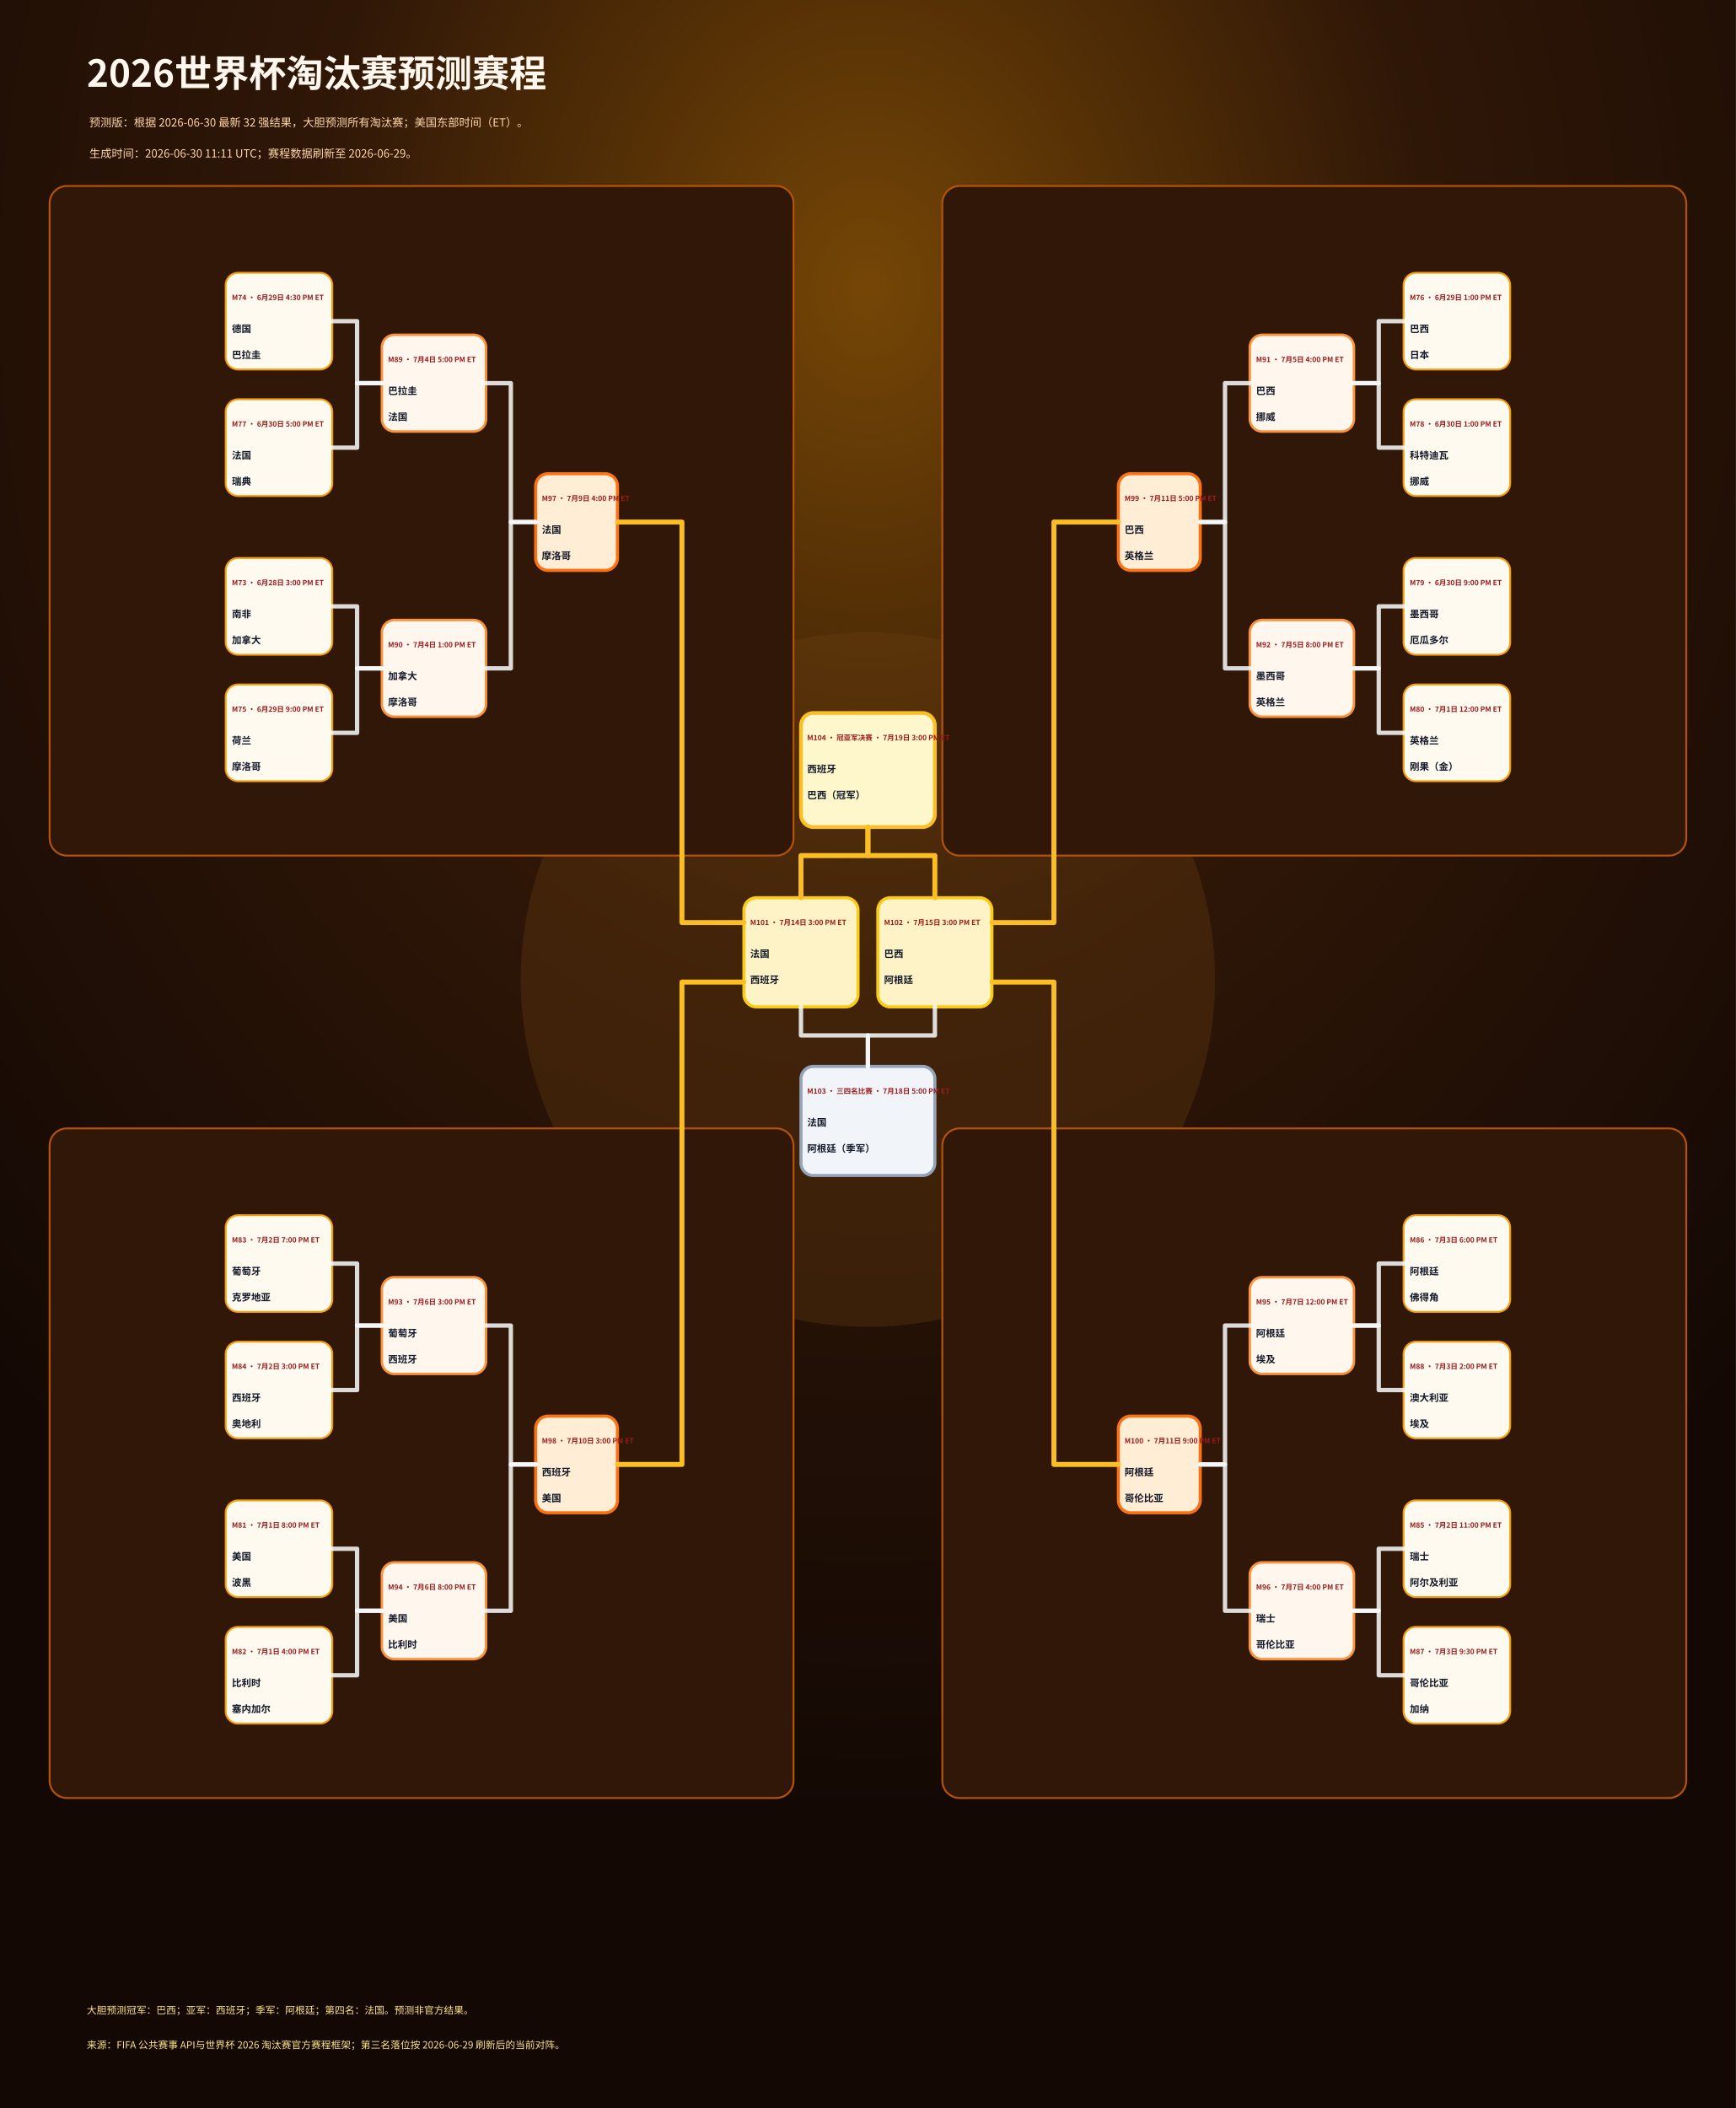
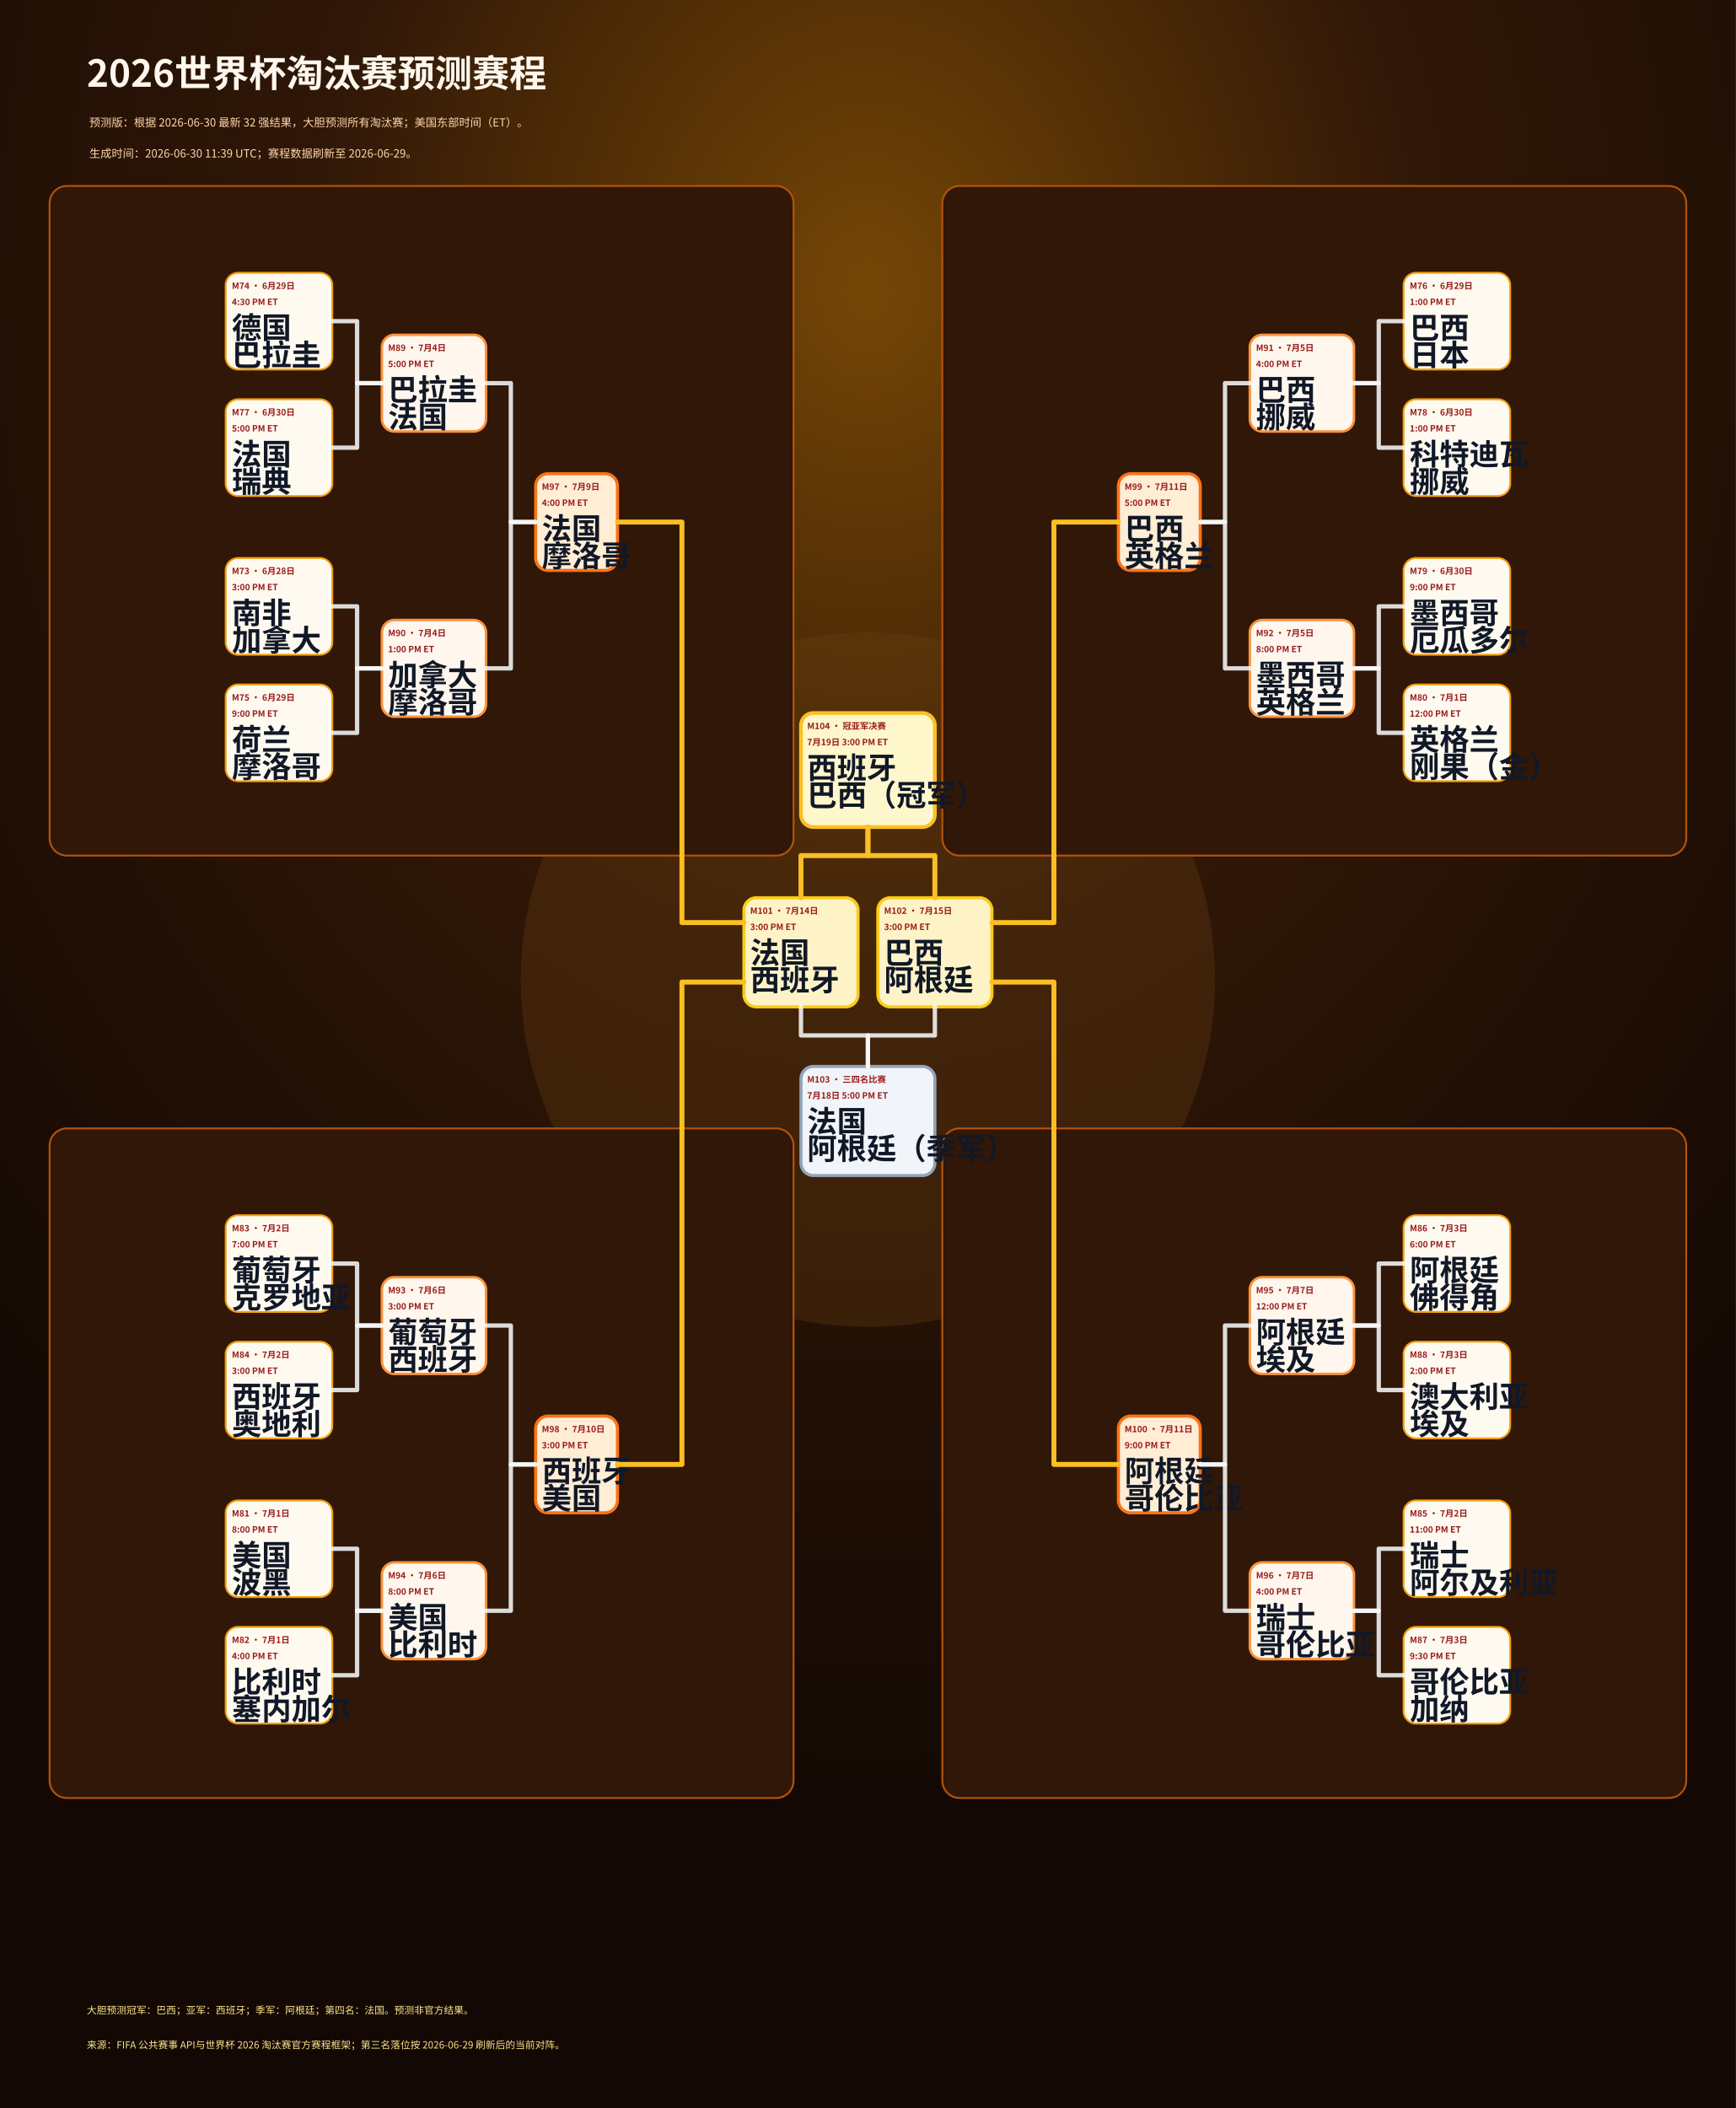
<svg xmlns="http://www.w3.org/2000/svg" width="700" height="850" viewBox="0 0 1400 1700">
  <defs>
    <style>
- .bg{fill:#160b04}.glow{fill:#6b3f10;opacity:.32}.title{font:900 30px 'Microsoft YaHei','Noto Sans CJK SC',Arial,sans-serif;fill:#fff7ed}.subtitle{font:400 9px 'Microsoft YaHei','Noto Sans CJK SC',Arial,sans-serif;fill:#fed7aa}.section{font:800 12px 'Microsoft YaHei','Noto Sans CJK SC',Arial,sans-serif;fill:#ffedd5}.time{font:800 5.8px 'Microsoft YaHei','Noto Sans CJK SC',Arial,sans-serif;fill:#991b1b}.team{font:800 7.8px 'Microsoft YaHei','Noto Sans CJK SC',Arial,sans-serif;fill:#111827}.panel{fill:#301707;stroke:#b45309;stroke-width:1.5}.match{fill:#fffaf0;stroke:#f59e0b;stroke-width:1.5}.slot{fill:#fff7ed;stroke:#fb923c;stroke-width:2}.quarter{fill:#ffedd5;stroke:#f97316;stroke-width:2.5}.semi{fill:#fef3c7;stroke:#facc15;stroke-width:2.5}.final{fill:#fff7cc;stroke:#fbbf24;stroke-width:3}.third{fill:#f1f5f9;stroke:#94a3b8;stroke-width:2.5}.connector{fill:none;stroke:#f8fafc;stroke-width:3.5;stroke-linecap:round;stroke-linejoin:round;opacity:.86}.connectorHot{fill:none;stroke:#fbbf24;stroke-width:4;stroke-linecap:round;stroke-linejoin:round}.note{font:400 8px 'Microsoft YaHei','Noto Sans CJK SC',Arial,sans-serif;fill:#fde68a}.pathLabel{font:800 9px 'Microsoft YaHei','Noto Sans CJK SC',Arial,sans-serif;fill:#ffffff}
+ .bg{fill:#160b04}.glow{fill:#6b3f10;opacity:.32}.title{font:900 30px 'Microsoft YaHei','Noto Sans CJK SC',Arial,sans-serif;fill:#fff7ed}.subtitle{font:400 9px 'Microsoft YaHei','Noto Sans CJK SC',Arial,sans-serif;fill:#fed7aa}.section{font:800 12px 'Microsoft YaHei','Noto Sans CJK SC',Arial,sans-serif;fill:#ffedd5}.time{font:800 5.8px 'Microsoft YaHei','Noto Sans CJK SC',Arial,sans-serif;fill:#991b1b}.team{font:800 7.8px 'Microsoft YaHei','Noto Sans CJK SC',Arial,sans-serif;fill:#111827}.timePred{font:800 7px 'Microsoft YaHei','Noto Sans CJK SC',Arial,sans-serif;fill:#991b1b}.teamPred{font:900 24px 'Microsoft YaHei','Noto Sans CJK SC',Arial,sans-serif;fill:#111827}.panel{fill:#301707;stroke:#b45309;stroke-width:1.5}.match{fill:#fffaf0;stroke:#f59e0b;stroke-width:1.5}.slot{fill:#fff7ed;stroke:#fb923c;stroke-width:2}.quarter{fill:#ffedd5;stroke:#f97316;stroke-width:2.5}.semi{fill:#fef3c7;stroke:#facc15;stroke-width:2.5}.final{fill:#fff7cc;stroke:#fbbf24;stroke-width:3}.third{fill:#f1f5f9;stroke:#94a3b8;stroke-width:2.5}.connector{fill:none;stroke:#f8fafc;stroke-width:3.5;stroke-linecap:round;stroke-linejoin:round;opacity:.86}.connectorHot{fill:none;stroke:#fbbf24;stroke-width:4;stroke-linecap:round;stroke-linejoin:round}.note{font:400 8px 'Microsoft YaHei','Noto Sans CJK SC',Arial,sans-serif;fill:#fde68a}.pathLabel{font:800 9px 'Microsoft YaHei','Noto Sans CJK SC',Arial,sans-serif;fill:#ffffff}
</style>
    <radialGradient id="gold" cx="50%" cy="14%" r="72%">
      <stop offset="0%" stop-color="#a16207" />
      <stop offset="45%" stop-color="#3b1d09" />
      <stop offset="100%" stop-color="#120805" />
    </radialGradient>
  </defs>
  <rect class="bg" x="0" y="0" width="1400" height="1700" />
  <rect x="0" y="0" width="1400" height="1700" fill="url(#gold)" opacity=".68" />
  <circle class="glow" cx="700" cy="790" r="280" />
  <text class="title" x="70" y="70">2026世界杯淘汰赛预测赛程</text>
  <text class="subtitle" x="72" y="102">预测版：根据 2026-06-30 最新 32 强结果，大胆预测所有淘汰赛；美国东部时间（ET）。</text>
-   <text class="subtitle" x="72" y="127">生成时间：2026-06-30 11:11 UTC；赛程数据刷新至 2026-06-29。</text>
+   <text class="subtitle" x="72" y="127">生成时间：2026-06-30 11:39 UTC；赛程数据刷新至 2026-06-29。</text>
  <rect class="panel" x="40" y="150" width="600" height="540" rx="14" />
  <g id="m74">
    <rect class="match" x="182" y="220" width="86" height="78" rx="10" />
-     <text class="time" x="187" y="242">M74 · 6月29日 4:30 PM ET</text>
-     <text class="team" x="187" y="268">德国</text>
-     <text class="team" x="187" y="289">巴拉圭</text>
+     <text class="timePred" x="187" y="233">M74 · 6月29日</text>
+     <text class="timePred" x="187" y="246">4:30 PM ET</text>
+     <text class="teamPred" x="187" y="273">德国</text>
+     <text class="teamPred" x="187" y="295">巴拉圭</text>
  </g>
  <g id="m77">
    <rect class="match" x="182" y="322" width="86" height="78" rx="10" />
-     <text class="time" x="187" y="344">M77 · 6月30日 5:00 PM ET</text>
-     <text class="team" x="187" y="370">法国</text>
-     <text class="team" x="187" y="391">瑞典</text>
+     <text class="timePred" x="187" y="335">M77 · 6月30日</text>
+     <text class="timePred" x="187" y="348">5:00 PM ET</text>
+     <text class="teamPred" x="187" y="375">法国</text>
+     <text class="teamPred" x="187" y="397">瑞典</text>
  </g>
  <g id="m89">
    <rect class="slot" x="308" y="270" width="84" height="78" rx="10" />
-     <text class="time" x="313" y="292">M89 · 7月4日 5:00 PM ET</text>
-     <text class="team" x="313" y="318">巴拉圭</text>
-     <text class="team" x="313" y="339">法国</text>
+     <text class="timePred" x="313" y="283">M89 · 7月4日</text>
+     <text class="timePred" x="313" y="296">5:00 PM ET</text>
+     <text class="teamPred" x="313" y="323">巴拉圭</text>
+     <text class="teamPred" x="313" y="345">法国</text>
  </g>
  <path class="connector" d="M268 259 H288 V309 H308" />
  <path class="connector" d="M268 361 H288 V309 H308" />
  <g id="m73">
    <rect class="match" x="182" y="450" width="86" height="78" rx="10" />
-     <text class="time" x="187" y="472">M73 · 6月28日 3:00 PM ET</text>
-     <text class="team" x="187" y="498">南非</text>
-     <text class="team" x="187" y="519">加拿大</text>
+     <text class="timePred" x="187" y="463">M73 · 6月28日</text>
+     <text class="timePred" x="187" y="476">3:00 PM ET</text>
+     <text class="teamPred" x="187" y="503">南非</text>
+     <text class="teamPred" x="187" y="525">加拿大</text>
  </g>
  <g id="m75">
    <rect class="match" x="182" y="552" width="86" height="78" rx="10" />
-     <text class="time" x="187" y="574">M75 · 6月29日 9:00 PM ET</text>
-     <text class="team" x="187" y="600">荷兰</text>
-     <text class="team" x="187" y="621">摩洛哥</text>
+     <text class="timePred" x="187" y="565">M75 · 6月29日</text>
+     <text class="timePred" x="187" y="578">9:00 PM ET</text>
+     <text class="teamPred" x="187" y="605">荷兰</text>
+     <text class="teamPred" x="187" y="627">摩洛哥</text>
  </g>
  <g id="m90">
    <rect class="slot" x="308" y="500" width="84" height="78" rx="10" />
-     <text class="time" x="313" y="522">M90 · 7月4日 1:00 PM ET</text>
-     <text class="team" x="313" y="548">加拿大</text>
-     <text class="team" x="313" y="569">摩洛哥</text>
+     <text class="timePred" x="313" y="513">M90 · 7月4日</text>
+     <text class="timePred" x="313" y="526">1:00 PM ET</text>
+     <text class="teamPred" x="313" y="553">加拿大</text>
+     <text class="teamPred" x="313" y="575">摩洛哥</text>
  </g>
  <path class="connector" d="M268 489 H288 V539 H308" />
  <path class="connector" d="M268 591 H288 V539 H308" />
  <g id="m97">
    <rect class="quarter" x="432" y="382" width="66" height="78" rx="10" />
-     <text class="time" x="437" y="404">M97 · 7月9日 4:00 PM ET</text>
-     <text class="team" x="437" y="430">法国</text>
-     <text class="team" x="437" y="451">摩洛哥</text>
+     <text class="timePred" x="437" y="395">M97 · 7月9日</text>
+     <text class="timePred" x="437" y="408">4:00 PM ET</text>
+     <text class="teamPred" x="437" y="435">法国</text>
+     <text class="teamPred" x="437" y="457">摩洛哥</text>
  </g>
  <path class="connector" d="M392 309 H412 V421 H432" />
  <path class="connector" d="M392 539 H412 V421 H432" />
  <rect class="panel" x="760" y="150" width="600" height="540" rx="14" />
  <g id="m76">
    <rect class="match" x="1132" y="220" width="86" height="78" rx="10" />
-     <text class="time" x="1137" y="242">M76 · 6月29日 1:00 PM ET</text>
-     <text class="team" x="1137" y="268">巴西</text>
-     <text class="team" x="1137" y="289">日本</text>
+     <text class="timePred" x="1137" y="233">M76 · 6月29日</text>
+     <text class="timePred" x="1137" y="246">1:00 PM ET</text>
+     <text class="teamPred" x="1137" y="273">巴西</text>
+     <text class="teamPred" x="1137" y="295">日本</text>
  </g>
  <g id="m78">
    <rect class="match" x="1132" y="322" width="86" height="78" rx="10" />
-     <text class="time" x="1137" y="344">M78 · 6月30日 1:00 PM ET</text>
-     <text class="team" x="1137" y="370">科特迪瓦</text>
-     <text class="team" x="1137" y="391">挪威</text>
+     <text class="timePred" x="1137" y="335">M78 · 6月30日</text>
+     <text class="timePred" x="1137" y="348">1:00 PM ET</text>
+     <text class="teamPred" x="1137" y="375" textLength="76" lengthAdjust="spacingAndGlyphs">科特迪瓦</text>
+     <text class="teamPred" x="1137" y="397">挪威</text>
  </g>
  <g id="m91">
    <rect class="slot" x="1008" y="270" width="84" height="78" rx="10" />
-     <text class="time" x="1013" y="292">M91 · 7月5日 4:00 PM ET</text>
-     <text class="team" x="1013" y="318">巴西</text>
-     <text class="team" x="1013" y="339">挪威</text>
+     <text class="timePred" x="1013" y="283">M91 · 7月5日</text>
+     <text class="timePred" x="1013" y="296">4:00 PM ET</text>
+     <text class="teamPred" x="1013" y="323">巴西</text>
+     <text class="teamPred" x="1013" y="345">挪威</text>
  </g>
  <path class="connector" d="M1132 259 H1112 V309 H1092" />
  <path class="connector" d="M1132 361 H1112 V309 H1092" />
  <g id="m79">
    <rect class="match" x="1132" y="450" width="86" height="78" rx="10" />
-     <text class="time" x="1137" y="472">M79 · 6月30日 9:00 PM ET</text>
-     <text class="team" x="1137" y="498">墨西哥</text>
-     <text class="team" x="1137" y="519">厄瓜多尔</text>
+     <text class="timePred" x="1137" y="463">M79 · 6月30日</text>
+     <text class="timePred" x="1137" y="476">9:00 PM ET</text>
+     <text class="teamPred" x="1137" y="503">墨西哥</text>
+     <text class="teamPred" x="1137" y="525" textLength="76" lengthAdjust="spacingAndGlyphs">厄瓜多尔</text>
  </g>
  <g id="m80">
    <rect class="match" x="1132" y="552" width="86" height="78" rx="10" />
-     <text class="time" x="1137" y="574">M80 · 7月1日 12:00 PM ET</text>
-     <text class="team" x="1137" y="600">英格兰</text>
-     <text class="team" x="1137" y="621">刚果（金）</text>
+     <text class="timePred" x="1137" y="565">M80 · 7月1日</text>
+     <text class="timePred" x="1137" y="578">12:00 PM ET</text>
+     <text class="teamPred" x="1137" y="605">英格兰</text>
+     <text class="teamPred" x="1137" y="627" textLength="76" lengthAdjust="spacingAndGlyphs">刚果（金）</text>
  </g>
  <g id="m92">
    <rect class="slot" x="1008" y="500" width="84" height="78" rx="10" />
-     <text class="time" x="1013" y="522">M92 · 7月5日 8:00 PM ET</text>
-     <text class="team" x="1013" y="548">墨西哥</text>
-     <text class="team" x="1013" y="569">英格兰</text>
+     <text class="timePred" x="1013" y="513">M92 · 7月5日</text>
+     <text class="timePred" x="1013" y="526">8:00 PM ET</text>
+     <text class="teamPred" x="1013" y="553">墨西哥</text>
+     <text class="teamPred" x="1013" y="575">英格兰</text>
  </g>
  <path class="connector" d="M1132 489 H1112 V539 H1092" />
  <path class="connector" d="M1132 591 H1112 V539 H1092" />
  <g id="m99">
    <rect class="quarter" x="902" y="382" width="66" height="78" rx="10" />
-     <text class="time" x="907" y="404">M99 · 7月11日 5:00 PM ET</text>
-     <text class="team" x="907" y="430">巴西</text>
-     <text class="team" x="907" y="451">英格兰</text>
+     <text class="timePred" x="907" y="395">M99 · 7月11日</text>
+     <text class="timePred" x="907" y="408">5:00 PM ET</text>
+     <text class="teamPred" x="907" y="435">巴西</text>
+     <text class="teamPred" x="907" y="457">英格兰</text>
  </g>
  <path class="connector" d="M1008 309 H988 V421 H968" />
  <path class="connector" d="M1008 539 H988 V421 H968" />
  <rect class="panel" x="40" y="910" width="600" height="540" rx="14" />
  <g id="m83">
    <rect class="match" x="182" y="980" width="86" height="78" rx="10" />
-     <text class="time" x="187" y="1002">M83 · 7月2日 7:00 PM ET</text>
-     <text class="team" x="187" y="1028">葡萄牙</text>
-     <text class="team" x="187" y="1049">克罗地亚</text>
+     <text class="timePred" x="187" y="993">M83 · 7月2日</text>
+     <text class="timePred" x="187" y="1006">7:00 PM ET</text>
+     <text class="teamPred" x="187" y="1033">葡萄牙</text>
+     <text class="teamPred" x="187" y="1055" textLength="76" lengthAdjust="spacingAndGlyphs">克罗地亚</text>
  </g>
  <g id="m84">
    <rect class="match" x="182" y="1082" width="86" height="78" rx="10" />
-     <text class="time" x="187" y="1104">M84 · 7月2日 3:00 PM ET</text>
-     <text class="team" x="187" y="1130">西班牙</text>
-     <text class="team" x="187" y="1151">奥地利</text>
+     <text class="timePred" x="187" y="1095">M84 · 7月2日</text>
+     <text class="timePred" x="187" y="1108">3:00 PM ET</text>
+     <text class="teamPred" x="187" y="1135">西班牙</text>
+     <text class="teamPred" x="187" y="1157">奥地利</text>
  </g>
  <g id="m93">
    <rect class="slot" x="308" y="1030" width="84" height="78" rx="10" />
-     <text class="time" x="313" y="1052">M93 · 7月6日 3:00 PM ET</text>
-     <text class="team" x="313" y="1078">葡萄牙</text>
-     <text class="team" x="313" y="1099">西班牙</text>
+     <text class="timePred" x="313" y="1043">M93 · 7月6日</text>
+     <text class="timePred" x="313" y="1056">3:00 PM ET</text>
+     <text class="teamPred" x="313" y="1083">葡萄牙</text>
+     <text class="teamPred" x="313" y="1105">西班牙</text>
  </g>
  <path class="connector" d="M268 1019 H288 V1069 H308" />
  <path class="connector" d="M268 1121 H288 V1069 H308" />
  <g id="m81">
    <rect class="match" x="182" y="1210" width="86" height="78" rx="10" />
-     <text class="time" x="187" y="1232">M81 · 7月1日 8:00 PM ET</text>
-     <text class="team" x="187" y="1258">美国</text>
-     <text class="team" x="187" y="1279">波黑</text>
+     <text class="timePred" x="187" y="1223">M81 · 7月1日</text>
+     <text class="timePred" x="187" y="1236">8:00 PM ET</text>
+     <text class="teamPred" x="187" y="1263">美国</text>
+     <text class="teamPred" x="187" y="1285">波黑</text>
  </g>
  <g id="m82">
    <rect class="match" x="182" y="1312" width="86" height="78" rx="10" />
-     <text class="time" x="187" y="1334">M82 · 7月1日 4:00 PM ET</text>
-     <text class="team" x="187" y="1360">比利时</text>
-     <text class="team" x="187" y="1381">塞内加尔</text>
+     <text class="timePred" x="187" y="1325">M82 · 7月1日</text>
+     <text class="timePred" x="187" y="1338">4:00 PM ET</text>
+     <text class="teamPred" x="187" y="1365">比利时</text>
+     <text class="teamPred" x="187" y="1387" textLength="76" lengthAdjust="spacingAndGlyphs">塞内加尔</text>
  </g>
  <g id="m94">
    <rect class="slot" x="308" y="1260" width="84" height="78" rx="10" />
-     <text class="time" x="313" y="1282">M94 · 7月6日 8:00 PM ET</text>
-     <text class="team" x="313" y="1308">美国</text>
-     <text class="team" x="313" y="1329">比利时</text>
+     <text class="timePred" x="313" y="1273">M94 · 7月6日</text>
+     <text class="timePred" x="313" y="1286">8:00 PM ET</text>
+     <text class="teamPred" x="313" y="1313">美国</text>
+     <text class="teamPred" x="313" y="1335">比利时</text>
  </g>
  <path class="connector" d="M268 1249 H288 V1299 H308" />
  <path class="connector" d="M268 1351 H288 V1299 H308" />
  <g id="m98">
    <rect class="quarter" x="432" y="1142" width="66" height="78" rx="10" />
-     <text class="time" x="437" y="1164">M98 · 7月10日 3:00 PM ET</text>
-     <text class="team" x="437" y="1190">西班牙</text>
-     <text class="team" x="437" y="1211">美国</text>
+     <text class="timePred" x="437" y="1155">M98 · 7月10日</text>
+     <text class="timePred" x="437" y="1168">3:00 PM ET</text>
+     <text class="teamPred" x="437" y="1195">西班牙</text>
+     <text class="teamPred" x="437" y="1217">美国</text>
  </g>
  <path class="connector" d="M392 1069 H412 V1181 H432" />
  <path class="connector" d="M392 1299 H412 V1181 H432" />
  <rect class="panel" x="760" y="910" width="600" height="540" rx="14" />
  <g id="m86">
    <rect class="match" x="1132" y="980" width="86" height="78" rx="10" />
-     <text class="time" x="1137" y="1002">M86 · 7月3日 6:00 PM ET</text>
-     <text class="team" x="1137" y="1028">阿根廷</text>
-     <text class="team" x="1137" y="1049">佛得角</text>
+     <text class="timePred" x="1137" y="993">M86 · 7月3日</text>
+     <text class="timePred" x="1137" y="1006">6:00 PM ET</text>
+     <text class="teamPred" x="1137" y="1033">阿根廷</text>
+     <text class="teamPred" x="1137" y="1055">佛得角</text>
  </g>
  <g id="m88">
    <rect class="match" x="1132" y="1082" width="86" height="78" rx="10" />
-     <text class="time" x="1137" y="1104">M88 · 7月3日 2:00 PM ET</text>
-     <text class="team" x="1137" y="1130">澳大利亚</text>
-     <text class="team" x="1137" y="1151">埃及</text>
+     <text class="timePred" x="1137" y="1095">M88 · 7月3日</text>
+     <text class="timePred" x="1137" y="1108">2:00 PM ET</text>
+     <text class="teamPred" x="1137" y="1135" textLength="76" lengthAdjust="spacingAndGlyphs">澳大利亚</text>
+     <text class="teamPred" x="1137" y="1157">埃及</text>
  </g>
  <g id="m95">
    <rect class="slot" x="1008" y="1030" width="84" height="78" rx="10" />
-     <text class="time" x="1013" y="1052">M95 · 7月7日 12:00 PM ET</text>
-     <text class="team" x="1013" y="1078">阿根廷</text>
-     <text class="team" x="1013" y="1099">埃及</text>
+     <text class="timePred" x="1013" y="1043">M95 · 7月7日</text>
+     <text class="timePred" x="1013" y="1056">12:00 PM ET</text>
+     <text class="teamPred" x="1013" y="1083">阿根廷</text>
+     <text class="teamPred" x="1013" y="1105">埃及</text>
  </g>
  <path class="connector" d="M1132 1019 H1112 V1069 H1092" />
  <path class="connector" d="M1132 1121 H1112 V1069 H1092" />
  <g id="m85">
    <rect class="match" x="1132" y="1210" width="86" height="78" rx="10" />
-     <text class="time" x="1137" y="1232">M85 · 7月2日 11:00 PM ET</text>
-     <text class="team" x="1137" y="1258">瑞士</text>
-     <text class="team" x="1137" y="1279">阿尔及利亚</text>
+     <text class="timePred" x="1137" y="1223">M85 · 7月2日</text>
+     <text class="timePred" x="1137" y="1236">11:00 PM ET</text>
+     <text class="teamPred" x="1137" y="1263">瑞士</text>
+     <text class="teamPred" x="1137" y="1285" textLength="76" lengthAdjust="spacingAndGlyphs">阿尔及利亚</text>
  </g>
  <g id="m87">
    <rect class="match" x="1132" y="1312" width="86" height="78" rx="10" />
-     <text class="time" x="1137" y="1334">M87 · 7月3日 9:30 PM ET</text>
-     <text class="team" x="1137" y="1360">哥伦比亚</text>
-     <text class="team" x="1137" y="1381">加纳</text>
+     <text class="timePred" x="1137" y="1325">M87 · 7月3日</text>
+     <text class="timePred" x="1137" y="1338">9:30 PM ET</text>
+     <text class="teamPred" x="1137" y="1365" textLength="76" lengthAdjust="spacingAndGlyphs">哥伦比亚</text>
+     <text class="teamPred" x="1137" y="1387">加纳</text>
  </g>
  <g id="m96">
    <rect class="slot" x="1008" y="1260" width="84" height="78" rx="10" />
-     <text class="time" x="1013" y="1282">M96 · 7月7日 4:00 PM ET</text>
-     <text class="team" x="1013" y="1308">瑞士</text>
-     <text class="team" x="1013" y="1329">哥伦比亚</text>
+     <text class="timePred" x="1013" y="1273">M96 · 7月7日</text>
+     <text class="timePred" x="1013" y="1286">4:00 PM ET</text>
+     <text class="teamPred" x="1013" y="1313">瑞士</text>
+     <text class="teamPred" x="1013" y="1335" textLength="74" lengthAdjust="spacingAndGlyphs">哥伦比亚</text>
  </g>
  <path class="connector" d="M1132 1249 H1112 V1299 H1092" />
  <path class="connector" d="M1132 1351 H1112 V1299 H1092" />
  <g id="m100">
    <rect class="quarter" x="902" y="1142" width="66" height="78" rx="10" />
-     <text class="time" x="907" y="1164">M100 · 7月11日 9:00 PM ET</text>
-     <text class="team" x="907" y="1190">阿根廷</text>
-     <text class="team" x="907" y="1211">哥伦比亚</text>
+     <text class="timePred" x="907" y="1155">M100 · 7月11日</text>
+     <text class="timePred" x="907" y="1168">9:00 PM ET</text>
+     <text class="teamPred" x="907" y="1195">阿根廷</text>
+     <text class="teamPred" x="907" y="1217" textLength="56" lengthAdjust="spacingAndGlyphs">哥伦比亚</text>
  </g>
  <path class="connector" d="M1008 1069 H988 V1181 H968" />
  <path class="connector" d="M1008 1299 H988 V1181 H968" />
  <g id="m101">
    <rect class="semi" x="600" y="724" width="92" height="88" rx="10" />
-     <text class="time" x="605" y="746">M101 · 7月14日 3:00 PM ET</text>
-     <text class="team" x="605" y="772">法国</text>
-     <text class="team" x="605" y="793">西班牙</text>
+     <text class="timePred" x="605" y="737">M101 · 7月14日</text>
+     <text class="timePred" x="605" y="750">3:00 PM ET</text>
+     <text class="teamPred" x="605" y="777">法国</text>
+     <text class="teamPred" x="605" y="799">西班牙</text>
  </g>
  <g id="m102">
    <rect class="semi" x="708" y="724" width="92" height="88" rx="10" />
-     <text class="time" x="713" y="746">M102 · 7月15日 3:00 PM ET</text>
-     <text class="team" x="713" y="772">巴西</text>
-     <text class="team" x="713" y="793">阿根廷</text>
+     <text class="timePred" x="713" y="737">M102 · 7月15日</text>
+     <text class="timePred" x="713" y="750">3:00 PM ET</text>
+     <text class="teamPred" x="713" y="777">巴西</text>
+     <text class="teamPred" x="713" y="799">阿根廷</text>
  </g>
  <g id="m104">
    <rect class="final" x="646" y="575" width="108" height="92" rx="10" />
-     <text class="time" x="651" y="597">M104 · 冠亚军决赛 · 7月19日 3:00 PM ET</text>
-     <text class="team" x="651" y="623">西班牙</text>
-     <text class="team" x="651" y="644">巴西（冠军）</text>
+     <text class="timePred" x="651" y="588">M104 · 冠亚军决赛</text>
+     <text class="timePred" x="651" y="601">7月19日 3:00 PM ET</text>
+     <text class="teamPred" x="651" y="628">西班牙</text>
+     <text class="teamPred" x="651" y="650" textLength="98" lengthAdjust="spacingAndGlyphs">巴西（冠军）</text>
  </g>
  <g id="m103">
    <rect class="third" x="646" y="860" width="108" height="88" rx="10" />
-     <text class="time" x="651" y="882">M103 · 三四名比赛 · 7月18日 5:00 PM ET</text>
-     <text class="team" x="651" y="908">法国</text>
-     <text class="team" x="651" y="929">阿根廷（季军）</text>
+     <text class="timePred" x="651" y="873">M103 · 三四名比赛</text>
+     <text class="timePred" x="651" y="886">7月18日 5:00 PM ET</text>
+     <text class="teamPred" x="651" y="913">法国</text>
+     <text class="teamPred" x="651" y="935" textLength="98" lengthAdjust="spacingAndGlyphs">阿根廷（季军）</text>
  </g>
  <path class="connectorHot" d="M498 421 H550 V744 H600" />
  <path class="connectorHot" d="M498 1181 H550 V792 H600" />
  <path class="connectorHot" d="M902 421 H850 V744 H800" />
  <path class="connectorHot" d="M902 1181 H850 V792 H800" />
  <path class="connectorHot" d="M646 724 V690 H700 V667" />
  <path class="connectorHot" d="M754 724 V690 H700 V667" />
  <path class="connector" d="M646 812 V835 H700 V860" />
  <path class="connector" d="M754 812 V835 H700 V860" />
  <text class="note" x="70" y="1624">大胆预测冠军：巴西；亚军：西班牙；季军：阿根廷；第四名：法国。预测非官方结果。</text>
  <text class="note" x="70" y="1652">来源：FIFA 公共赛事 API与世界杯 2026 淘汰赛官方赛程框架；第三名落位按 2026-06-29 刷新后的当前对阵。</text>
</svg>
